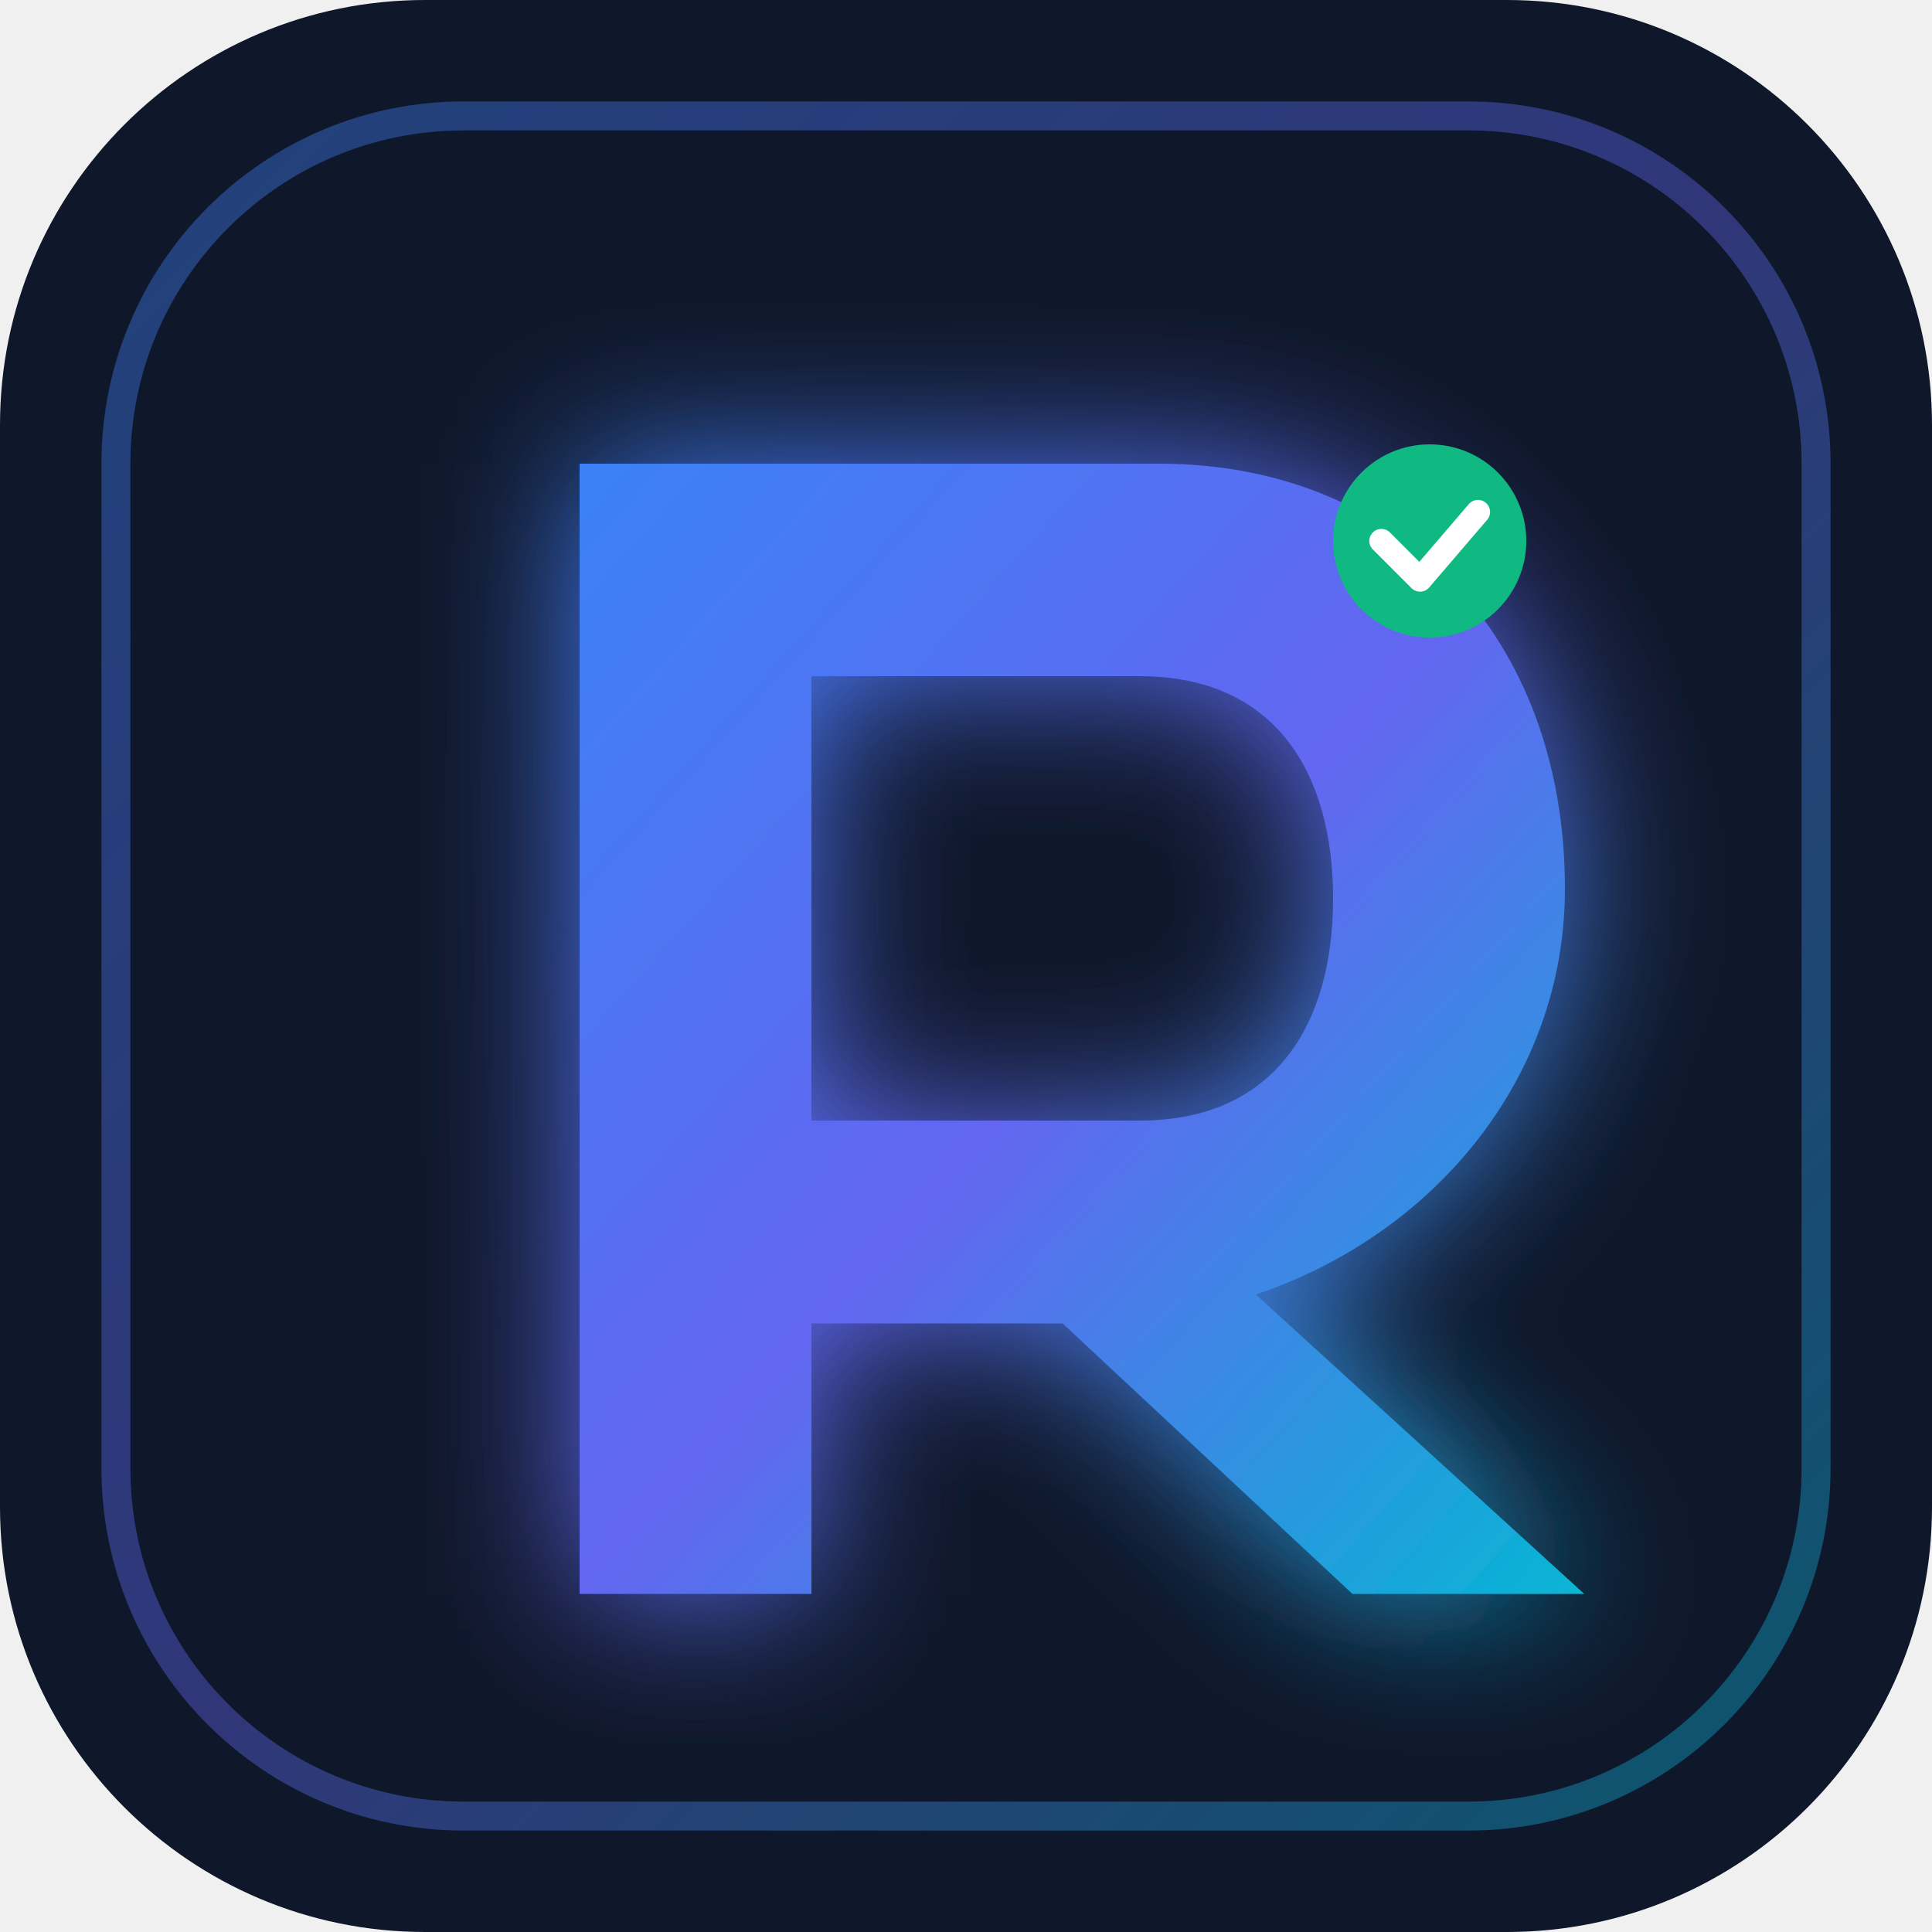
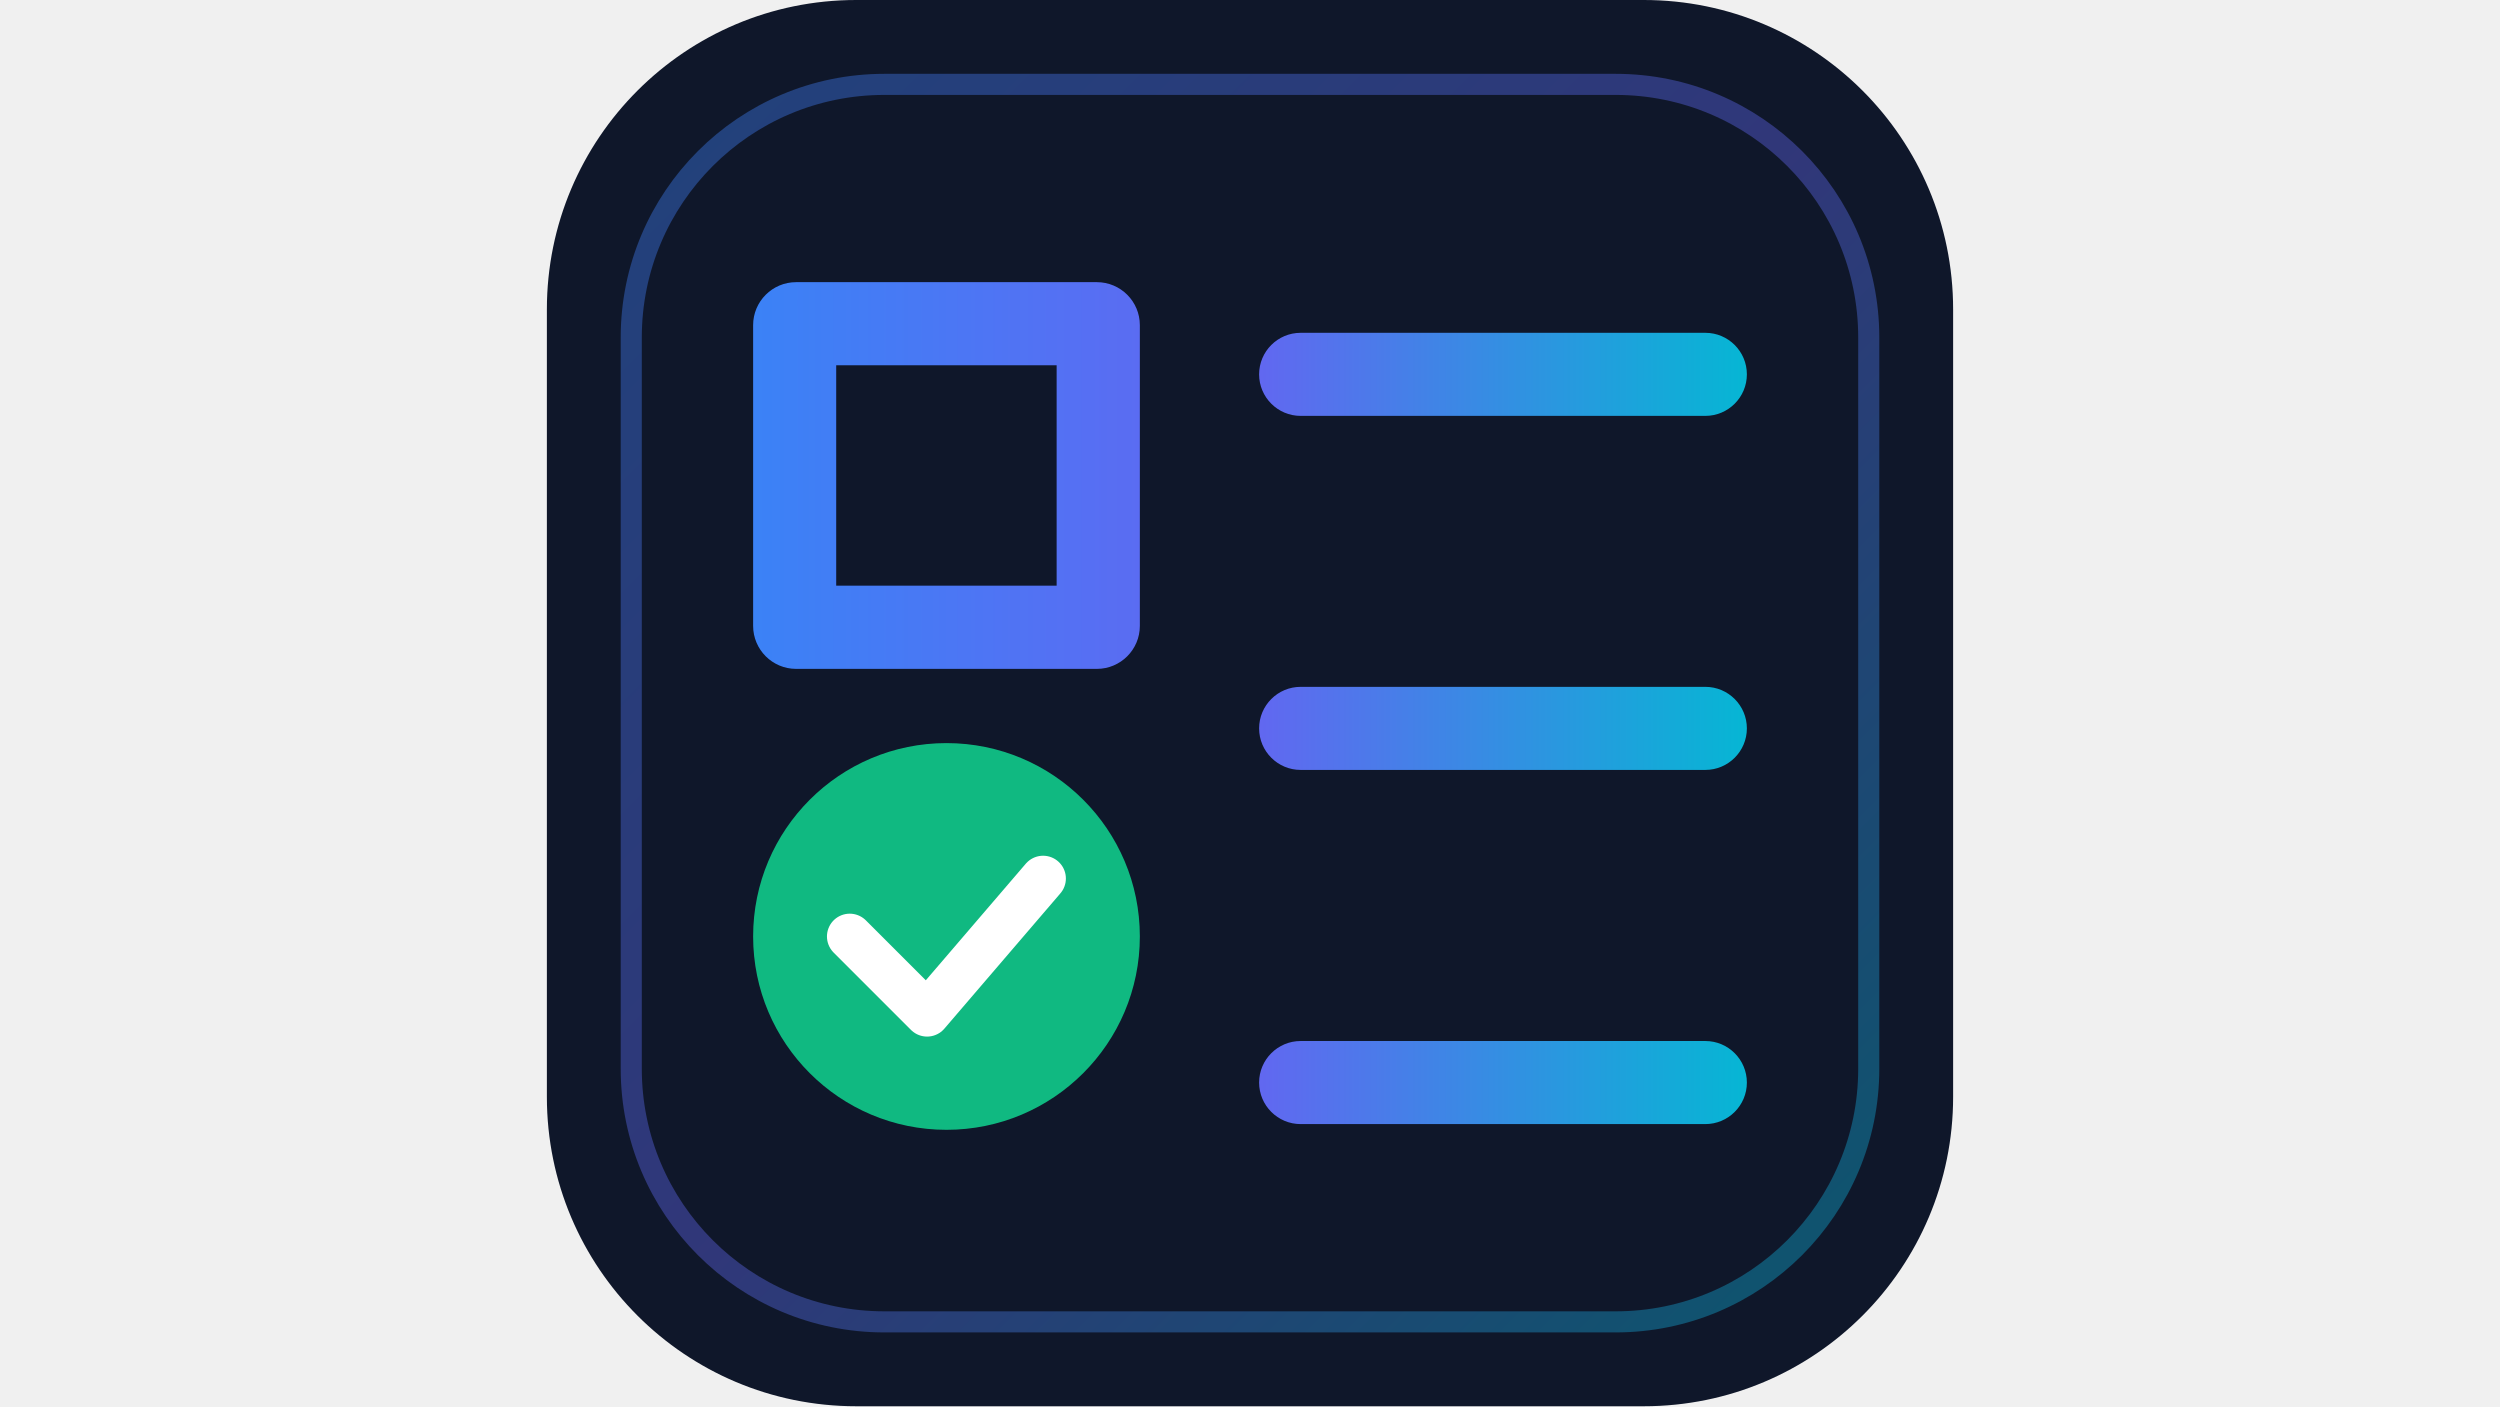
- <svg xmlns="http://www.w3.org/2000/svg" viewBox="0 0 200 200" width="100%" height="100%">
+ <svg xmlns="http://www.w3.org/2000/svg" xmlns:xlink="http://www.w3.org/1999/xlink" id="Calque_1" version="1.1" viewBox="0 0 1920 1080">
  <defs>
-     <linearGradient id="dn4get-grad" x1="0%" y1="0%" x2="100%" y2="100%">
-       <stop offset="0%" stop-color="#3b82f6" />
-       <stop offset="50%" stop-color="#6366f1" />
-       <stop offset="100%" stop-color="#06b6d4" />
+     <style>
+       .st0 {
+         fill: url(#Dégradé_sans_nom_2);
+       }
+ 
+       .st0, .st1 {
+         display: none;
+       }
+ 
+       .st2 {
+         stroke: url(#Dégradé_sans_nom);
+         stroke-miterlimit: 21.6;
+         stroke-opacity: .4;
+         stroke-width: 16.2px;
+       }
+ 
+       .st2, .st3, .st4, .st5 {
+         fill: none;
+       }
+ 
+       .st6 {
+         fill: #10b981;
+       }
+ 
+       .st7 {
+         fill: url(#Dégradé_sans_nom_21);
+       }
+ 
+       .st3 {
+         stroke-width: 60px;
+       }
+ 
+       .st3, .st4, .st5 {
+         stroke: #fff;
+         stroke-linecap: round;
+         stroke-linejoin: round;
+       }
+ 
+       .st4 {
+         stroke-width: 35px;
+       }
+ 
+       .st8 {
+         fill: #0f172a;
+       }
+ 
+       .st5 {
+         stroke-width: 13.5px;
+       }
+     </style>
+     <linearGradient id="Dégradé_sans_nom" data-name="Dégradé sans nom" x1="0" y1="1080" x2="1" y2="1079" gradientTransform="translate(484.8 1026496.818) scale(950.4 -950.4)" gradientUnits="userSpaceOnUse">
+       <stop offset="0" stop-color="#3b82f6" />
+       <stop offset=".5" stop-color="#6366f1" />
+       <stop offset="1" stop-color="#06b6d4" />
    </linearGradient>
-     <filter id="glow" x="-20%" y="-20%" width="140%" height="140%">
-       <feGaussianBlur stdDeviation="8" result="blur" />
-       <feComposite in="SourceGraphic" in2="blur" operator="over" />
-     </filter>
+     <linearGradient id="Dégradé_sans_nom_2" data-name="Dégradé sans nom 2" x1="0" y1="1079.9" x2=".9" y2="1078.9" gradientTransform="translate(744 682603.212) scale(561.6 -631.8)" gradientUnits="userSpaceOnUse">
+       <stop offset="0" stop-color="#3b82f6" />
+       <stop offset=".5" stop-color="#6366f1" />
+       <stop offset="1" stop-color="#06b6d4" />
+     </linearGradient>
+     <linearGradient id="Dégradé_sans_nom_21" data-name="Dégradé sans nom 2" x1="578.4" y1="540" x2="1341.6" y2="540" gradientTransform="matrix(1,0,0,1,0,0)" xlink:href="#Dégradé_sans_nom_2" />
  </defs>
-   <rect width="200" height="200" rx="44" fill="#0f172a" />
-   <rect x="12" y="12" width="176" height="176" rx="36" fill="none" stroke="url(#dn4get-grad)" stroke-width="3" stroke-opacity="0.4" />
-   <path d="M 60 48 L 120 48 C 145 48 162 66 162 92 C 162 112 148 128 130 134 L 164 165 L 140 165 L 110 137 L 84 137 L 84 165 L 60 165 Z M 84 70 L 84 116 L 118 116 C 132 116 138 106 138 93 C 138 80 132 70 118 70 Z" fill="url(#dn4get-grad)" filter="url(#glow)" />
-   <circle cx="148" cy="56" r="10" fill="#10b981" />
-   <path d="M 143 56 L 147 60 L 153 53" fill="none" stroke="#ffffff" stroke-width="2.5" stroke-linecap="round" stroke-linejoin="round" />
+   <rect class="st8" x="420" width="1080" height="1080" rx="237.6" ry="237.6" />
+   <rect class="st2" x="484.8" y="64.8" width="950.4" height="950.4" rx="194.4" ry="194.4" />
+   <path class="st0" d="M744,259.2h324c135,0,226.8,97.2,226.8,237.6s-75.6,194.4-172.8,226.8l183.6,167.4h-129.6l-162-151.2h-140.4v151.2h-129.6V259.2ZM873.6,378v248.4h183.6c75.6,0,108-54,108-124.2s-32.4-124.2-108-124.2h-183.6Z" />
+   <path class="st7" d="M1309.7,319.4h-310.8c-17.6,0-31.9-14.3-31.9-31.9s14.3-31.9,31.9-31.9h310.8c17.6,0,31.9,14.3,31.9,31.9s-14.3,31.9-31.9,31.9ZM1341.6,559.4c0-17.6-14.3-31.9-31.9-31.9h-310.8c-17.6,0-31.9,14.3-31.9,31.9s14.3,31.9,31.9,31.9h310.8c17.6,0,31.9-14.3,31.9-31.9ZM1341.6,831.4c0-17.6-14.3-31.9-31.9-31.9h-310.8c-17.6,0-31.9,14.3-31.9,31.9s14.3,31.9,31.9,31.9h310.8c17.6,0,31.9-14.3,31.9-31.9ZM875.4,480.7v-231c0-18.2-14.8-33-33-33h-231c-18.2,0-33,14.8-33,33v231c0,18.2,14.8,33,33,33h231c18.2,0,33-14.8,33-33ZM642.2,280.5h169.3v169.3h-169.3v-169.3ZM842.4,280.5h0,0Z" />
+   <g class="st1">
+     <circle class="st6" cx="1219.2" cy="302.4" r="54" />
+     <path class="st5" d="M1192.2,302.4l21.6,21.6,32.4-37.8" />
+   </g>
+   <g>
+     <circle class="st6" cx="726.9" cy="719.2" r="148.5" />
+     <path class="st4" d="M652.6,719.2l59.4,59.4,89.1-103.9" />
+   </g>
+   <g class="st1">
+     <path class="st3" d="M987.1,284.9h292.2" />
+     <path class="st3" d="M987.1,540.6h292.2" />
+     <path class="st3" d="M987.1,796.2h292.2" />
+     <path class="st3" d="M621.9,723.2l73,73,146.1-146.1" />
+     <rect class="st3" x="621.9" y="248.4" width="219.1" height="219.1" rx="1" ry="1" />
+   </g>
</svg>
